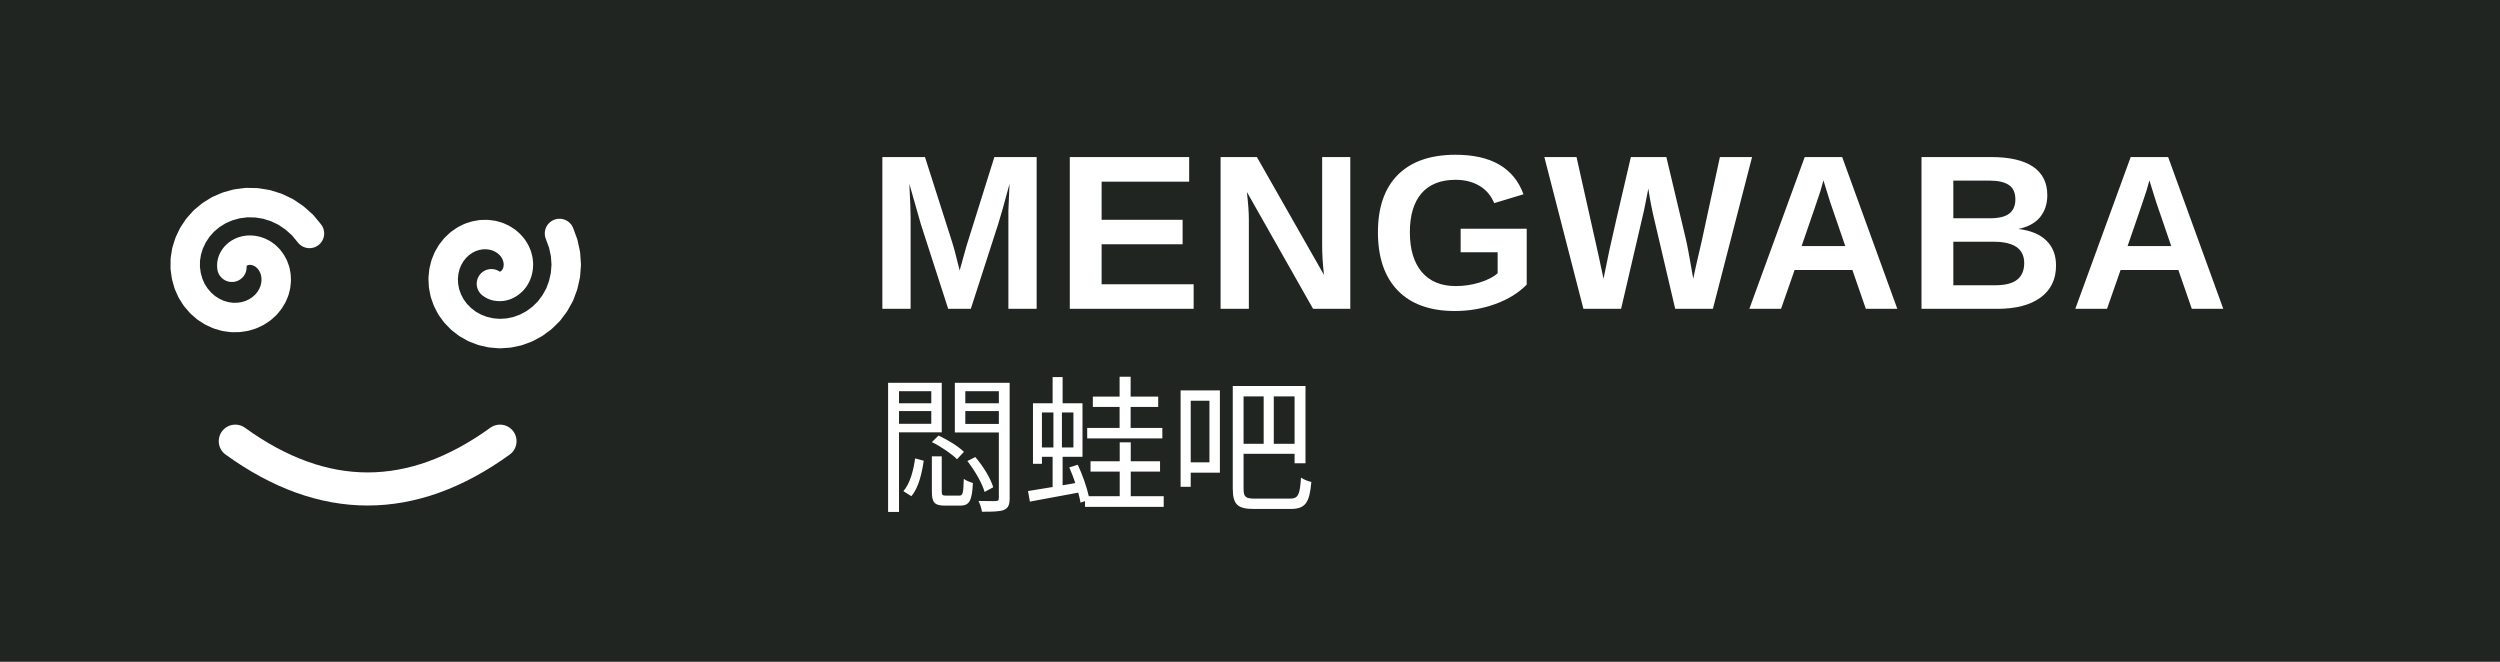
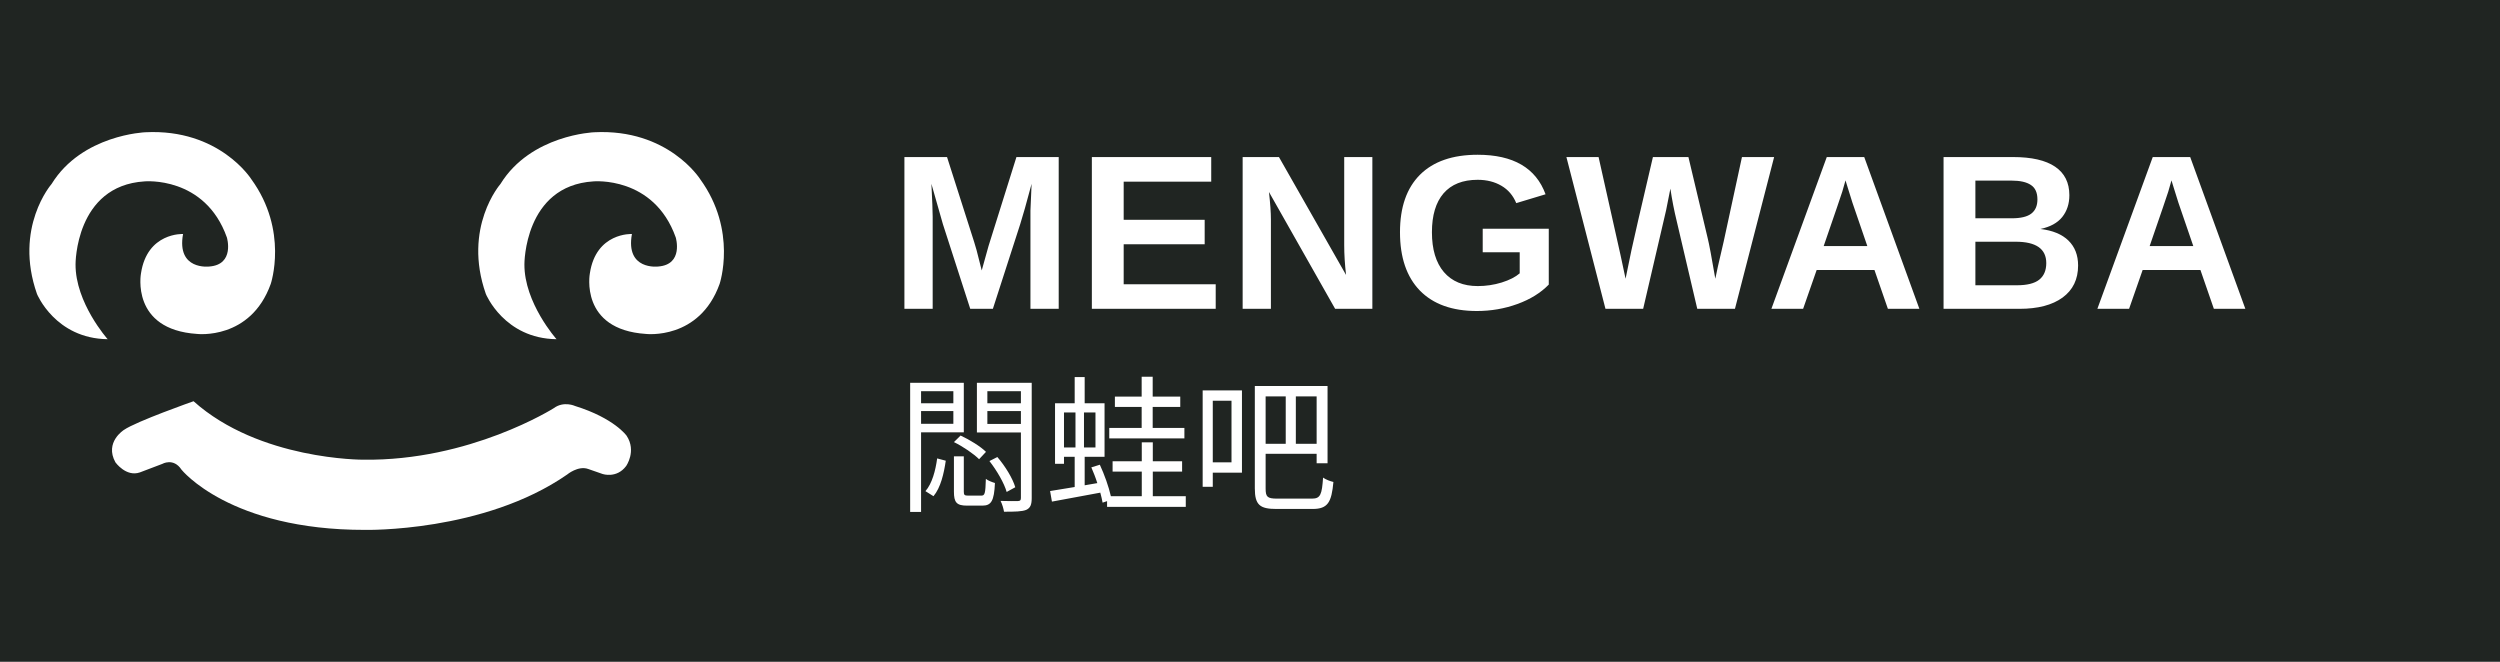
<svg xmlns="http://www.w3.org/2000/svg" viewBox="0 0 340 90" font-family="Liberation Sans, Arial, sans-serif">
  <rect x="0" y="0" width="340" height="90" fill="#202522" />
-   <g transform="translate(0 5) scale(1.0)">
-     <g fill="none" stroke="#ffffff" stroke-linecap="round" stroke-linejoin="round">
-       <path d="M 42.09 26.75 L 41.15 25.61 L 40.06 24.64 L 38.87 23.83 L 37.59 23.22 L 36.26 22.80 L 34.90 22.58 L 33.54 22.55 L 32.22 22.72 L 30.95 23.07 L 29.77 23.58 L 28.69 24.25 L 27.73 25.05 L 26.91 25.97 L 26.24 26.98 L 25.73 28.05 L 25.38 29.17 L 25.20 30.30 L 25.19 31.43 L 25.34 32.52 L 25.63 33.57 L 26.06 34.54 L 26.62 35.42 L 27.29 36.20 L 28.04 36.86 L 28.87 37.39 L 29.74 37.79 L 30.64 38.05 L 31.55 38.18 L 32.45 38.17 L 33.32 38.04 L 34.14 37.79 L 34.89 37.43 L 35.57 36.98 L 36.16 36.45 L 36.65 35.85 L 37.04 35.21 L 37.33 34.53 L 37.50 33.84 L 37.57 33.15 L 37.54 32.48 L 37.42 31.84 L 37.20 31.24 L 36.91 30.71 L 36.56 30.23 L 36.15 29.83 L 35.71 29.51 L 35.23 29.27 L 34.75 29.11 L 34.27 29.03 L 33.80 29.02 L 33.35 29.09 L 32.94 29.21 L 32.57 29.40 L 32.26 29.62 L 31.99 29.89 L 31.79 30.17 L 31.64 30.47 L 31.55 30.78 L 31.52 31.07 L 31.54 31.35 " stroke-width="4" />
-       <path d="M 76.09 26.75 L 76.60 28.14 L 76.91 29.57 L 77.01 31.00 L 76.90 32.41 L 76.59 33.78 L 76.11 35.07 L 75.45 36.25 L 74.65 37.32 L 73.71 38.24 L 72.67 39.01 L 71.55 39.61 L 70.38 40.04 L 69.18 40.29 L 67.97 40.37 L 66.78 40.27 L 65.64 40.01 L 64.57 39.60 L 63.59 39.05 L 62.72 38.38 L 61.96 37.60 L 61.33 36.74 L 60.85 35.81 L 60.51 34.85 L 60.32 33.87 L 60.27 32.89 L 60.36 31.93 L 60.58 31.02 L 60.92 30.17 L 61.38 29.39 L 61.93 28.70 L 62.55 28.12 L 63.24 27.64 L 63.97 27.28 L 64.73 27.04 L 65.49 26.91 L 66.25 26.90 L 66.97 26.99 L 67.66 27.18 L 68.29 27.47 L 68.86 27.83 L 69.35 28.26 L 69.76 28.74 L 70.08 29.26 L 70.31 29.80 L 70.45 30.35 L 70.51 30.90 L 70.48 31.43 L 70.38 31.93 L 70.21 32.39 L 69.98 32.80 L 69.70 33.15 L 69.38 33.44 L 69.04 33.67 L 68.69 33.83 L 68.33 33.93 L 67.98 33.96 L 67.64 33.94 L 67.34 33.87 L 67.06 33.75 L 66.83 33.59 " stroke-width="4" />
-       <path d="M 32 55 Q 50 68 68 55" stroke-width="4.5" />
-     </g>
+   <g transform="translate(0 14)">
+     <svg viewBox="18 24 215 130" width="102.54" height="62" fill="#ffffff">
+       <path fill-rule="evenodd" d="m59.44 32.36c0 0-18.05 0.67-26.74 14.76 0 0-10.83 12.39-4.15 31.37 0 0 5.22 12.71 20.15 12.88 0 0-9.24-10.37-9.16-21.39 0 0-0.09-22.36 19.66-23.61 0 0 17.25-1.62 23.5 16 0 0 2.32 7.74-5.04 8.28 0 0-9.36 1.14-7.46-9.28 0 0-10.25-0.5-12 11.25 0 0-3 16 16 17.25 0 0 15.23 1.81 21-14.25 0 0 5.15-15.18-5.54-29.88 0 0-9.1-14.45-30.22-13.38z" />
+       <path fill-rule="evenodd" d="m187.44 32.36c0 0-18.05 0.67-26.74 14.76 0 0-10.83 12.39-4.15 31.37 0 0 5.22 12.71 20.15 12.88 0 0-9.24-10.37-9.16-21.39 0 0-0.09-22.36 19.66-23.61 0 0 17.25-1.62 23.5 16 0 0 2.32 7.74-5.04 8.28 0 0-9.36 1.14-7.46-9.28 0 0-10.25-0.5-12 11.25 0 0-3 16 16 17.25 0 0 15.23 1.81 21-14.25 0 0 5.15-15.18-5.54-29.88 0 0-9.1-14.45-30.22-13.38z" />
+       <path fill-rule="evenodd" d="m73.19 109.06c0 0-16.37 5.76-19.85 8.18 0 0-5.61 3.49-2.43 9.24 0 0 3.03 4.25 6.97 2.88l6.37-2.42c0 0 3.21-1.86 5.5 1.63 0 0 13.74 17.23 52.36 17.18 0 0 33.82 0.74 57.61-15.78 0 0 3.16-2.64 6.04-1.58l4.11 1.43c0 0 3.97 1.33 6.67-2.27 0 0 3.03-4.25 0.15-8.64 0 0-3.49-5-14.7-8.49 0 0-3.21-1.5-6.06 0.61 0 0-23.94 15.15-54.4 14.7 0 0-29.55 0.15-48.34-16.67z" />
+     </svg>
  </g>
-   <text x="118" y="42" font-size="30" font-weight="700" letter-spacing="0.5" fill="#ffffff">MENGWABA</text>
-   <text x="119" y="68" font-size="20" font-weight="500" fill="#ffffff" font-family="Noto Sans CJK TC, sans-serif">悶蛙吧</text>
+   <text x="121" y="42" font-size="30" font-weight="700" letter-spacing="0.5" fill="#ffffff">MENGWABA</text>
+   <text x="122" y="68" font-size="20" font-weight="500" fill="#ffffff" font-family="Noto Sans CJK TC, sans-serif">悶蛙吧</text>
</svg>
